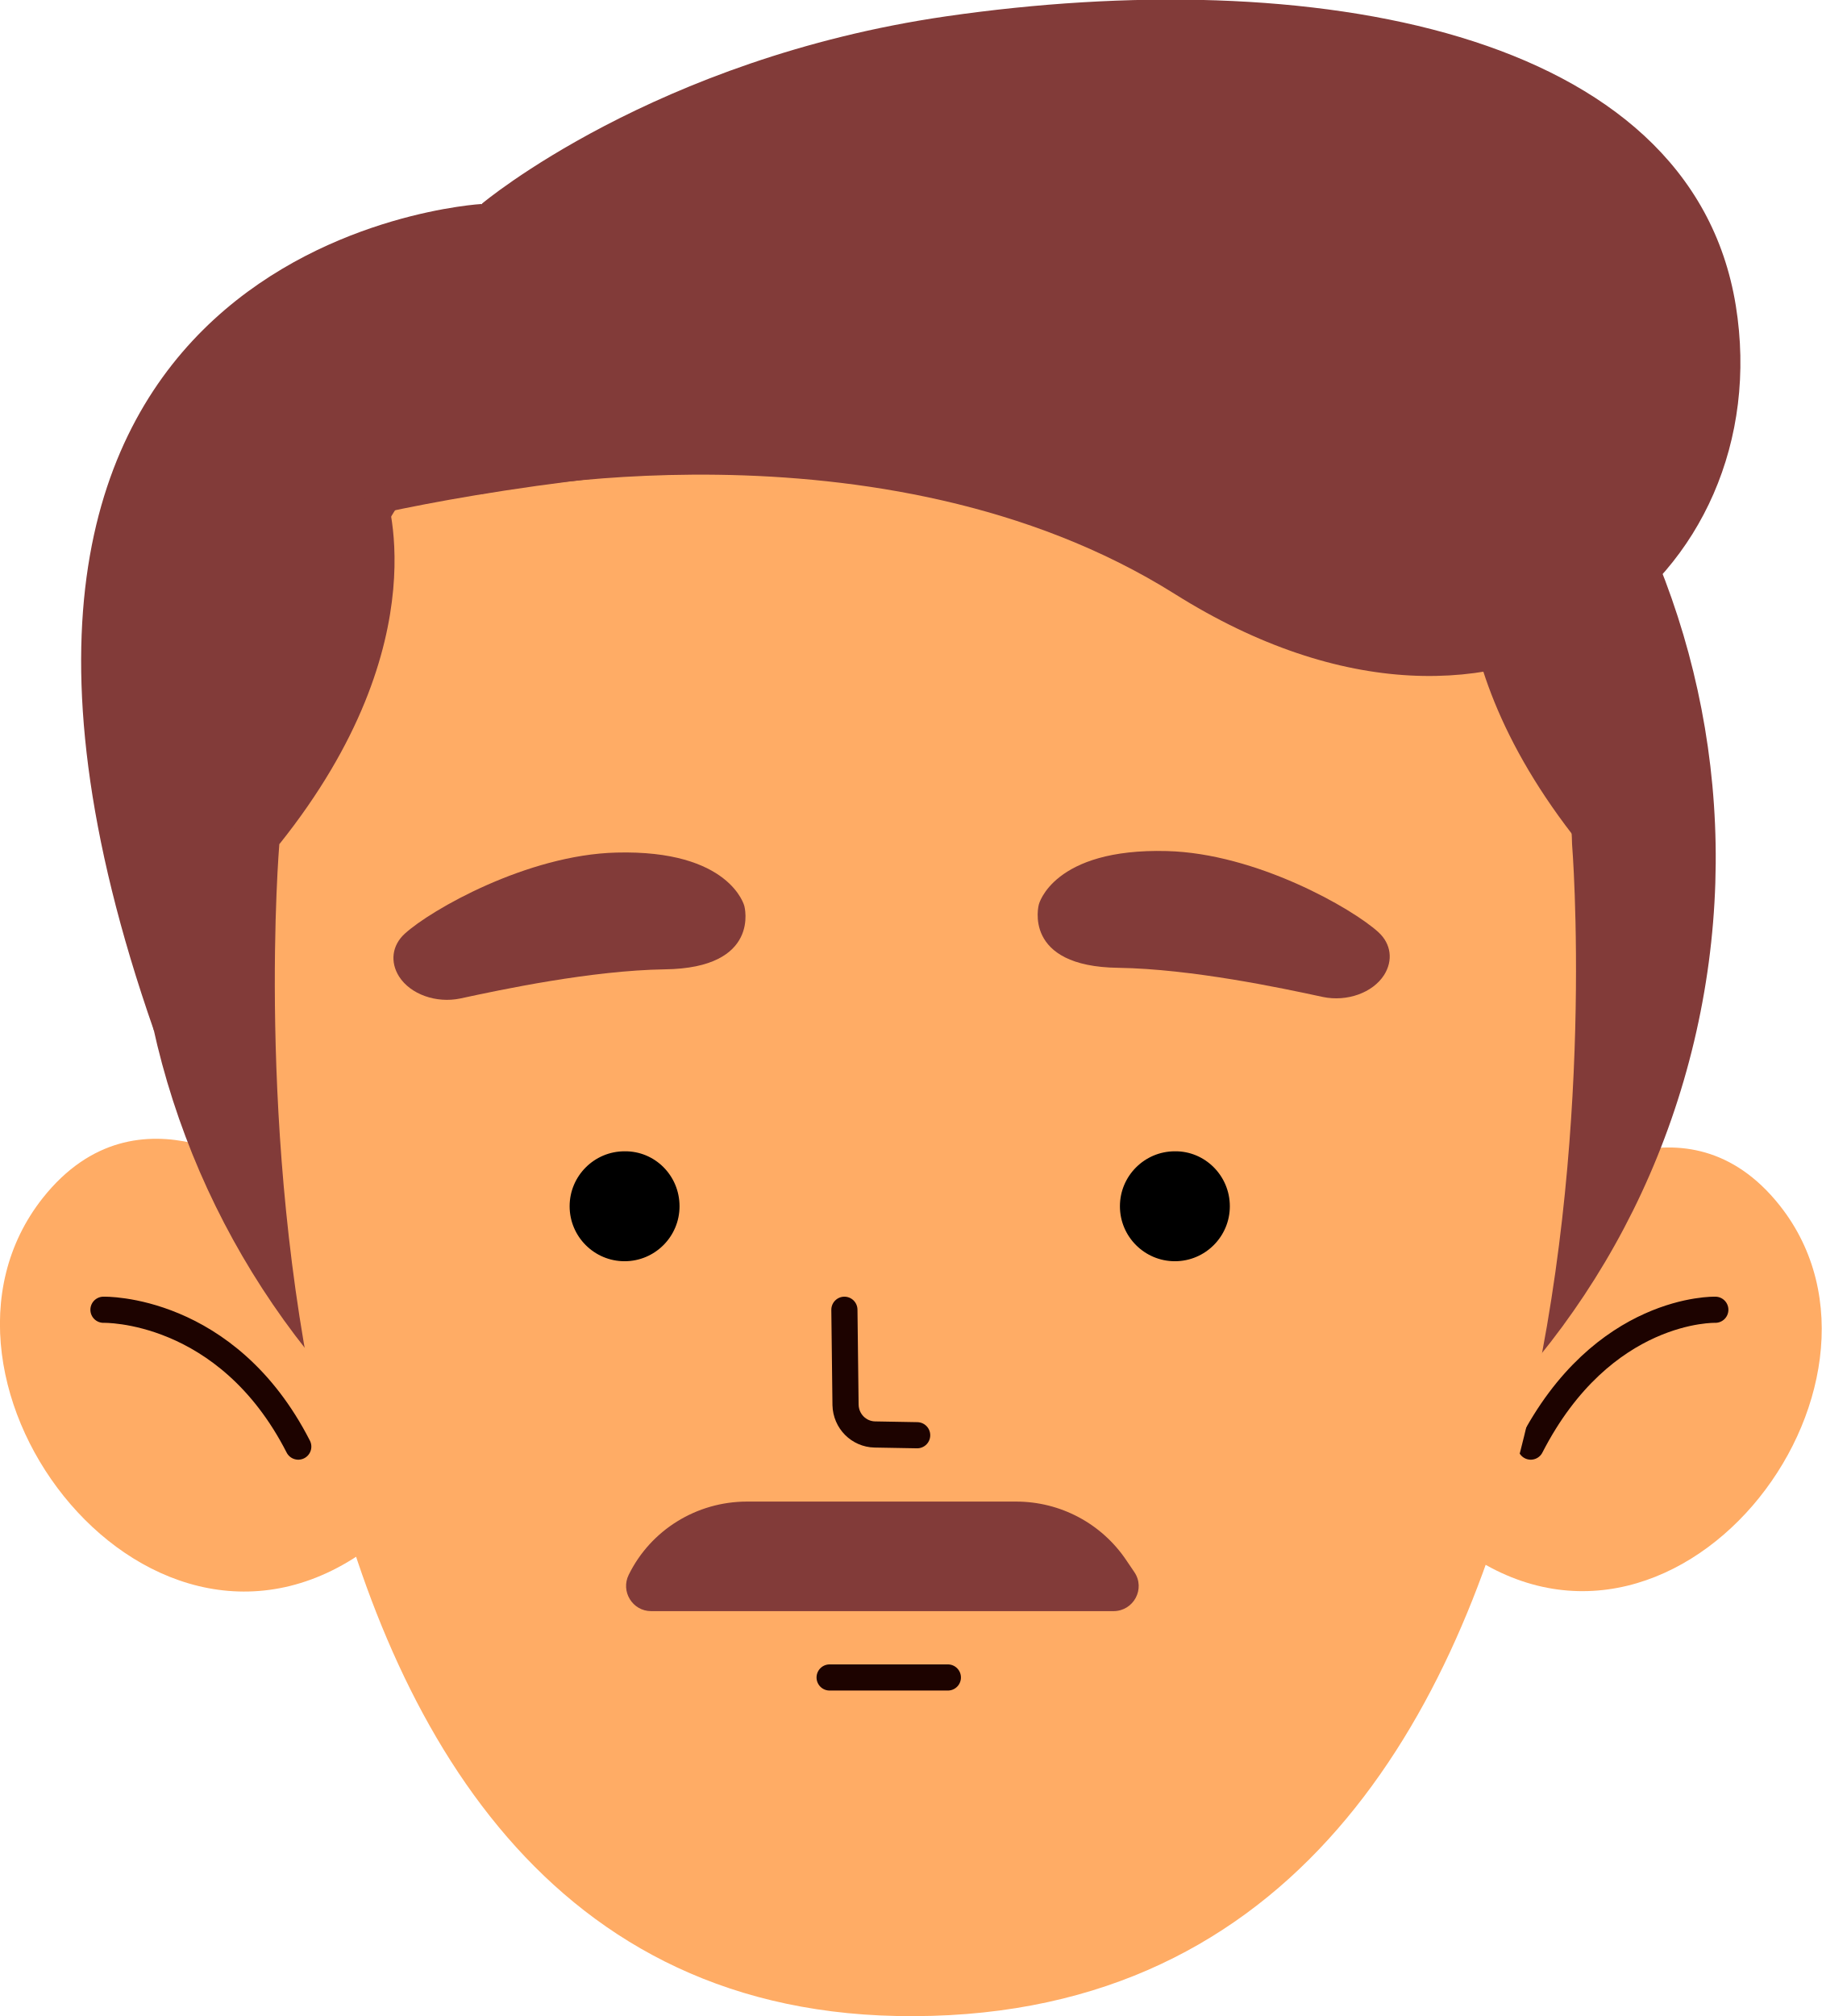
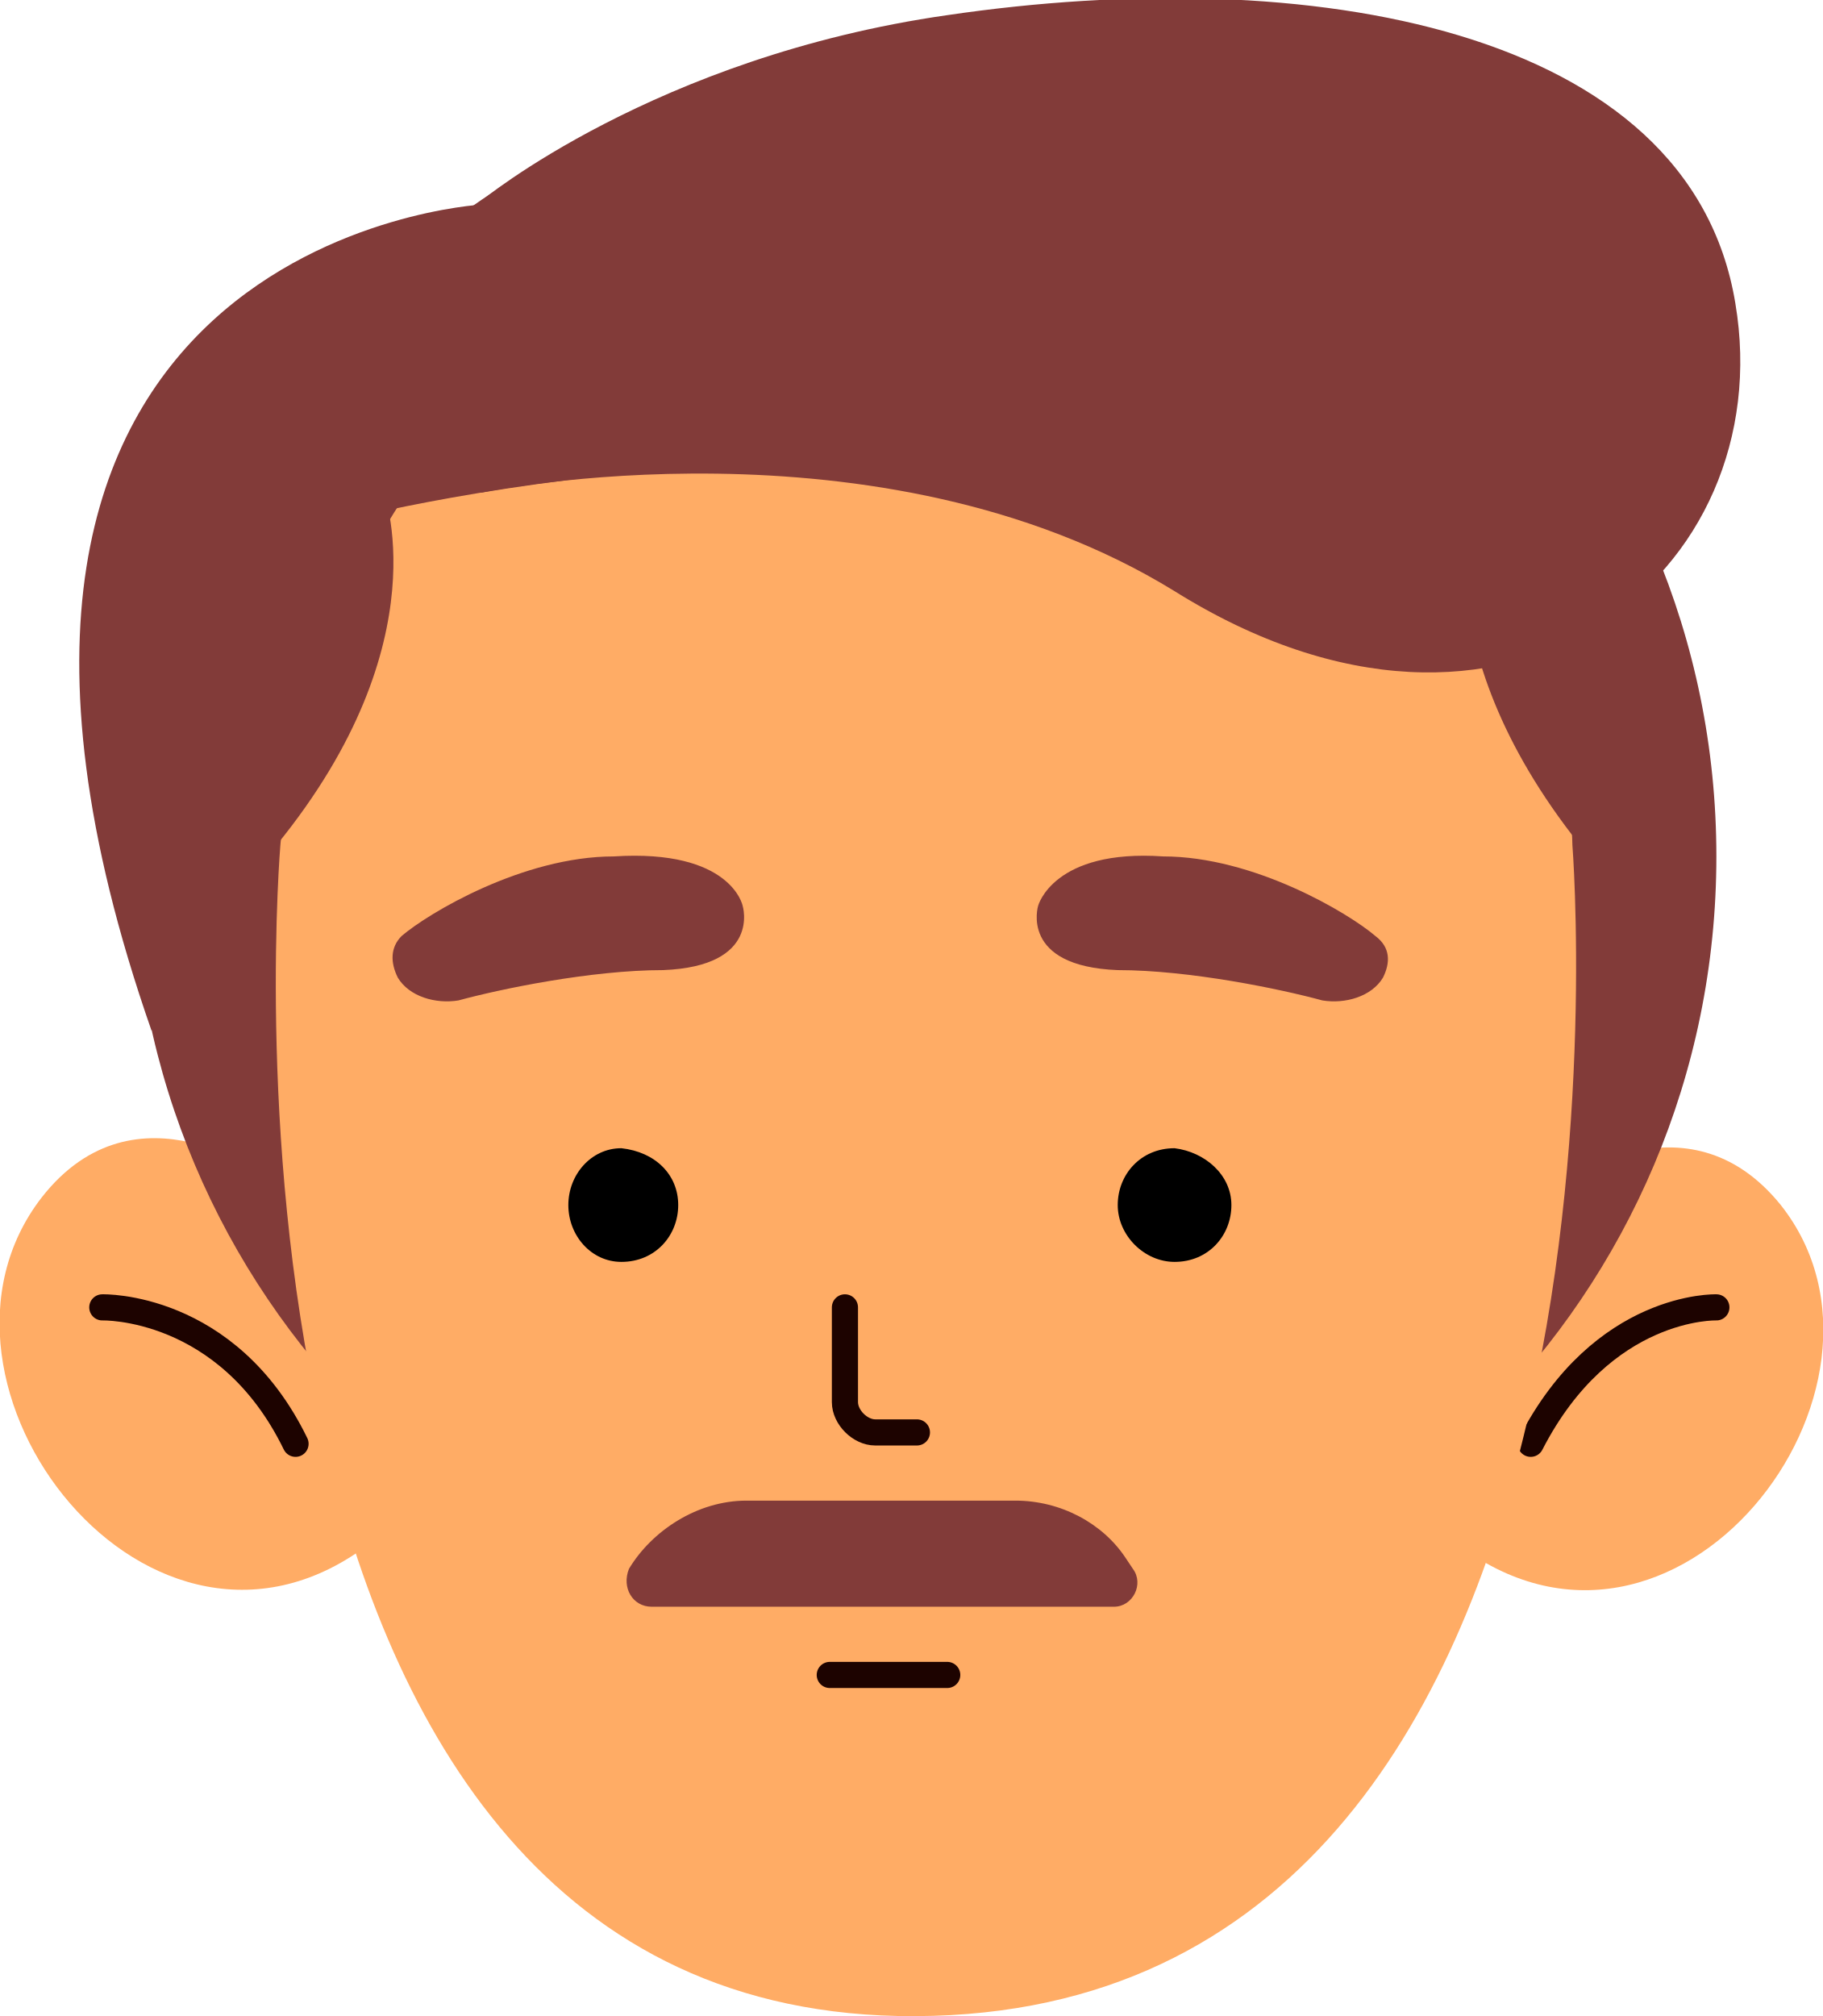
- <svg xmlns="http://www.w3.org/2000/svg" version="1.1" id="Layer_1" x="0px" y="0px" viewBox="0 0 48.06 53.18" style="enable-background:new 0 0 48.06 53.18;" xml:space="preserve">
-   <style type="text/css">
- 	.st0{fill:#FFAC65;}
- 	.st1{fill:none;stroke:#1D0300;stroke-width:0.69;stroke-linecap:round;stroke-linejoin:round;stroke-miterlimit:10;}
- 	.st2{fill:#823B39;}
- </style>
+ <svg xmlns="http://www.w3.org/2000/svg" version="1.2" baseProfile="tiny" id="Layer_1" x="0px" y="0px" viewBox="0 0 48.1 53.2" overflow="visible" xml:space="preserve">
  <g>
    <g>
-       <path class="st0" d="M7.13,31.1c0,0-3.47-2.69-6,0.5c-3.85,4.86,2.89,13.65,8.74,9.13L7.13,31.1z" />
-       <path class="st1" d="M2.73,34.55c0,0,3.25-0.09,5.14,3.61" />
+       <path fill="#FFAC65" d="M7.1,31.1c0,0-3.5-2.7-6,0.5c-3.8,4.9,2.9,13.6,8.7,9.1L7.1,31.1z" />
+       <path fill="none" stroke="#1D0300" stroke-width="0.69" stroke-linecap="round" stroke-linejoin="round" stroke-miterlimit="10" d="    M2.7,34.5c0,0,3.3-0.1,5.1,3.6" />
    </g>
    <g>
-       <path class="st0" d="M41.08,31.31c0,0,3.4-2.64,5.88,0.49c3.77,4.76-2.83,13.38-8.57,8.94L41.08,31.31z" />
-       <path class="st1" d="M45.26,34.55c0,0-2.97-0.09-4.87,3.61" />
+       <path fill="#FFAC65" d="M41.1,31.3c0,0,3.4-2.6,5.9,0.5c3.8,4.8-2.8,13.4-8.6,8.9L41.1,31.3z" />
+       <path fill="none" stroke="#1D0300" stroke-width="0.69" stroke-linecap="round" stroke-linejoin="round" stroke-miterlimit="10" d="    M45.3,34.5c0,0-3-0.1-4.9,3.6" />
    </g>
-     <ellipse transform="matrix(0.2318 -0.9728 0.9728 0.2318 -3.2767 41.1418)" class="st2" cx="24.41" cy="22.65" rx="20.85" ry="20.85" />
-     <path class="st0" d="M7.37,22.27c0,0-2.58,30.53,16.29,30.91c20.39,0.41,17.82-30.91,17.82-30.91S41.36,6.25,24.27,6.25   C8.6,6.25,7.37,22.27,7.37,22.27z" />
-     <path class="st2" d="M8.75,13.85c0,0,13.99-3.91,32.44,0c0,0-1.71-9.19-16.22-9.19C10.46,4.66,8.75,13.85,8.75,13.85z" />
-     <path class="st2" d="M10.14,12.88c0,0,1.55,3.99-2.77,9.39l-1.32-3.63l3.84-8.71" />
-     <path class="st2" d="M38.92,12.88c0,0-1.55,3.99,2.77,9.39l1.32-3.63l-3.84-8.71" />
+     <ellipse fill="#823B39" cx="24.4" cy="22.6" rx="20.9" ry="20.9" />
+     <path fill="#FFAC65" d="M7.4,22.3c0,0-2.6,30.5,16.3,30.9C44,53.6,41.5,22.3,41.5,22.3s-0.1-16-17.2-16C8.6,6.2,7.4,22.3,7.4,22.3z   " />
+     <path fill="#823B39" d="M8.8,13.8c0,0,14-3.9,32.4,0c0,0-1.7-9.2-16.2-9.2C10.5,4.7,8.8,13.8,8.8,13.8z" />
+     <path fill="#823B39" d="M10.1,12.9c0,0,1.6,4-2.8,9.4l-1.3-3.6l3.8-8.7" />
+     <path fill="#823B39" d="M38.9,12.9c0,0-1.5,4,2.8,9.4l1.3-3.6l-3.8-8.7" />
    <g>
-       <path d="M17.93,31.82c0,0.8-0.65,1.45-1.45,1.45c-0.8,0-1.45-0.65-1.45-1.45c0-0.8,0.65-1.45,1.45-1.45    C17.28,30.36,17.93,31.01,17.93,31.82z" />
-       <path d="M32.45,31.82c0,0.8-0.65,1.45-1.45,1.45c-0.8,0-1.45-0.65-1.45-1.45c0-0.8,0.65-1.45,1.45-1.45    C31.79,30.36,32.45,31.01,32.45,31.82z" />
-       <path class="st1" d="M22.28,34.55l0.03,2.51c0.01,0.43,0.35,0.77,0.77,0.78l1.12,0.02" />
-       <path class="st2" d="M27.41,23.86c0,0-0.45,1.64,2.1,1.67c1.93,0.03,4.29,0.53,5.4,0.77c0.63,0.13,1.31-0.11,1.61-0.58l0,0    c0.24-0.38,0.19-0.82-0.15-1.13c-0.69-0.63-3.23-2.08-5.58-2.14C27.78,22.37,27.41,23.86,27.41,23.86z" />
-       <path class="st2" d="M19.64,23.9c0,0,0.45,1.64-2.1,1.67c-1.93,0.03-4.29,0.53-5.4,0.77c-0.63,0.13-1.31-0.11-1.61-0.58l0,0    c-0.24-0.38-0.19-0.82,0.15-1.13c0.69-0.63,3.23-2.08,5.58-2.14C19.27,22.41,19.64,23.9,19.64,23.9z" />
-       <path class="st2" d="M19.71,39.61h7.1c1.17,0,2.26,0.58,2.91,1.55l0.21,0.31c0.3,0.44-0.02,1.03-0.55,1.03h-12.2    c-0.49,0-0.81-0.52-0.59-0.96l0,0C17.17,40.36,18.38,39.61,19.71,39.61z" />
-       <line class="st1" x1="21.89" y1="44.25" x2="25.01" y2="44.25" />
+       <path d="M17.9,31.8c0,0.8-0.6,1.5-1.5,1.5c-0.8,0-1.4-0.7-1.4-1.5s0.6-1.5,1.4-1.5C17.3,30.4,17.9,31,17.9,31.8z" />
+       <path d="M32.5,31.8c0,0.8-0.6,1.5-1.5,1.5c-0.8,0-1.5-0.7-1.5-1.5s0.6-1.5,1.5-1.5C31.8,30.4,32.5,31,32.5,31.8z" />
+       <path fill="none" stroke="#1D0300" stroke-width="0.69" stroke-linecap="round" stroke-linejoin="round" stroke-miterlimit="10" d="    M22.3,34.5l0,2.5c0,0.4,0.4,0.8,0.8,0.8l1.1,0" />
+       <path fill="#823B39" d="M27.4,23.9c0,0-0.5,1.6,2.1,1.7c1.9,0,4.3,0.5,5.4,0.8c0.6,0.1,1.3-0.1,1.6-0.6l0,0    c0.2-0.4,0.2-0.8-0.2-1.1c-0.7-0.6-3.2-2.1-5.6-2.1C27.8,22.4,27.4,23.9,27.4,23.9z" />
+       <path fill="#823B39" d="M19.6,23.9c0,0,0.5,1.6-2.1,1.7c-1.9,0-4.3,0.5-5.4,0.8c-0.6,0.1-1.3-0.1-1.6-0.6l0,0    c-0.2-0.4-0.2-0.8,0.1-1.1c0.7-0.6,3.2-2.1,5.6-2.1C19.3,22.4,19.6,23.9,19.6,23.9z" />
+       <path fill="#823B39" d="M19.7,39.6h7.1c1.2,0,2.3,0.6,2.9,1.5l0.2,0.3c0.3,0.4,0,1-0.5,1H17.2c-0.5,0-0.8-0.5-0.6-1l0,0    C17.2,40.4,18.4,39.6,19.7,39.6z" />
+       <line fill="none" stroke="#1D0300" stroke-width="0.69" stroke-linecap="round" stroke-linejoin="round" stroke-miterlimit="10" x1="21.9" y1="44.2" x2="25" y2="44.2" />
    </g>
-     <path class="st2" d="M12.72,13.03c0,0,10.53-2.23,18.28,2.64c8.82,5.54,15.95-0.5,14.8-7.61c-1.19-7.33-11.28-9.01-20.83-7.63   c-7.71,1.12-12.25,4.94-12.25,4.94V13.03z" />
-     <path class="st2" d="M12.72,5.38c0,0-15.98,0.86-8.66,21.8L12.72,5.38z" />
+     <path fill="#823B39" d="M12.7,13c0,0,10.5-2.2,18.3,2.6c8.8,5.5,16-0.5,14.8-7.6C44.6,0.7,34.5-1,25,0.4   c-7.7,1.1-12.3,4.9-12.3,4.9S12.7,13,12.7,13z" />
+     <path fill="#823B39" d="M12.7,5.4c0,0-16,0.9-8.7,21.8L12.7,5.4z" />
  </g>
</svg>
